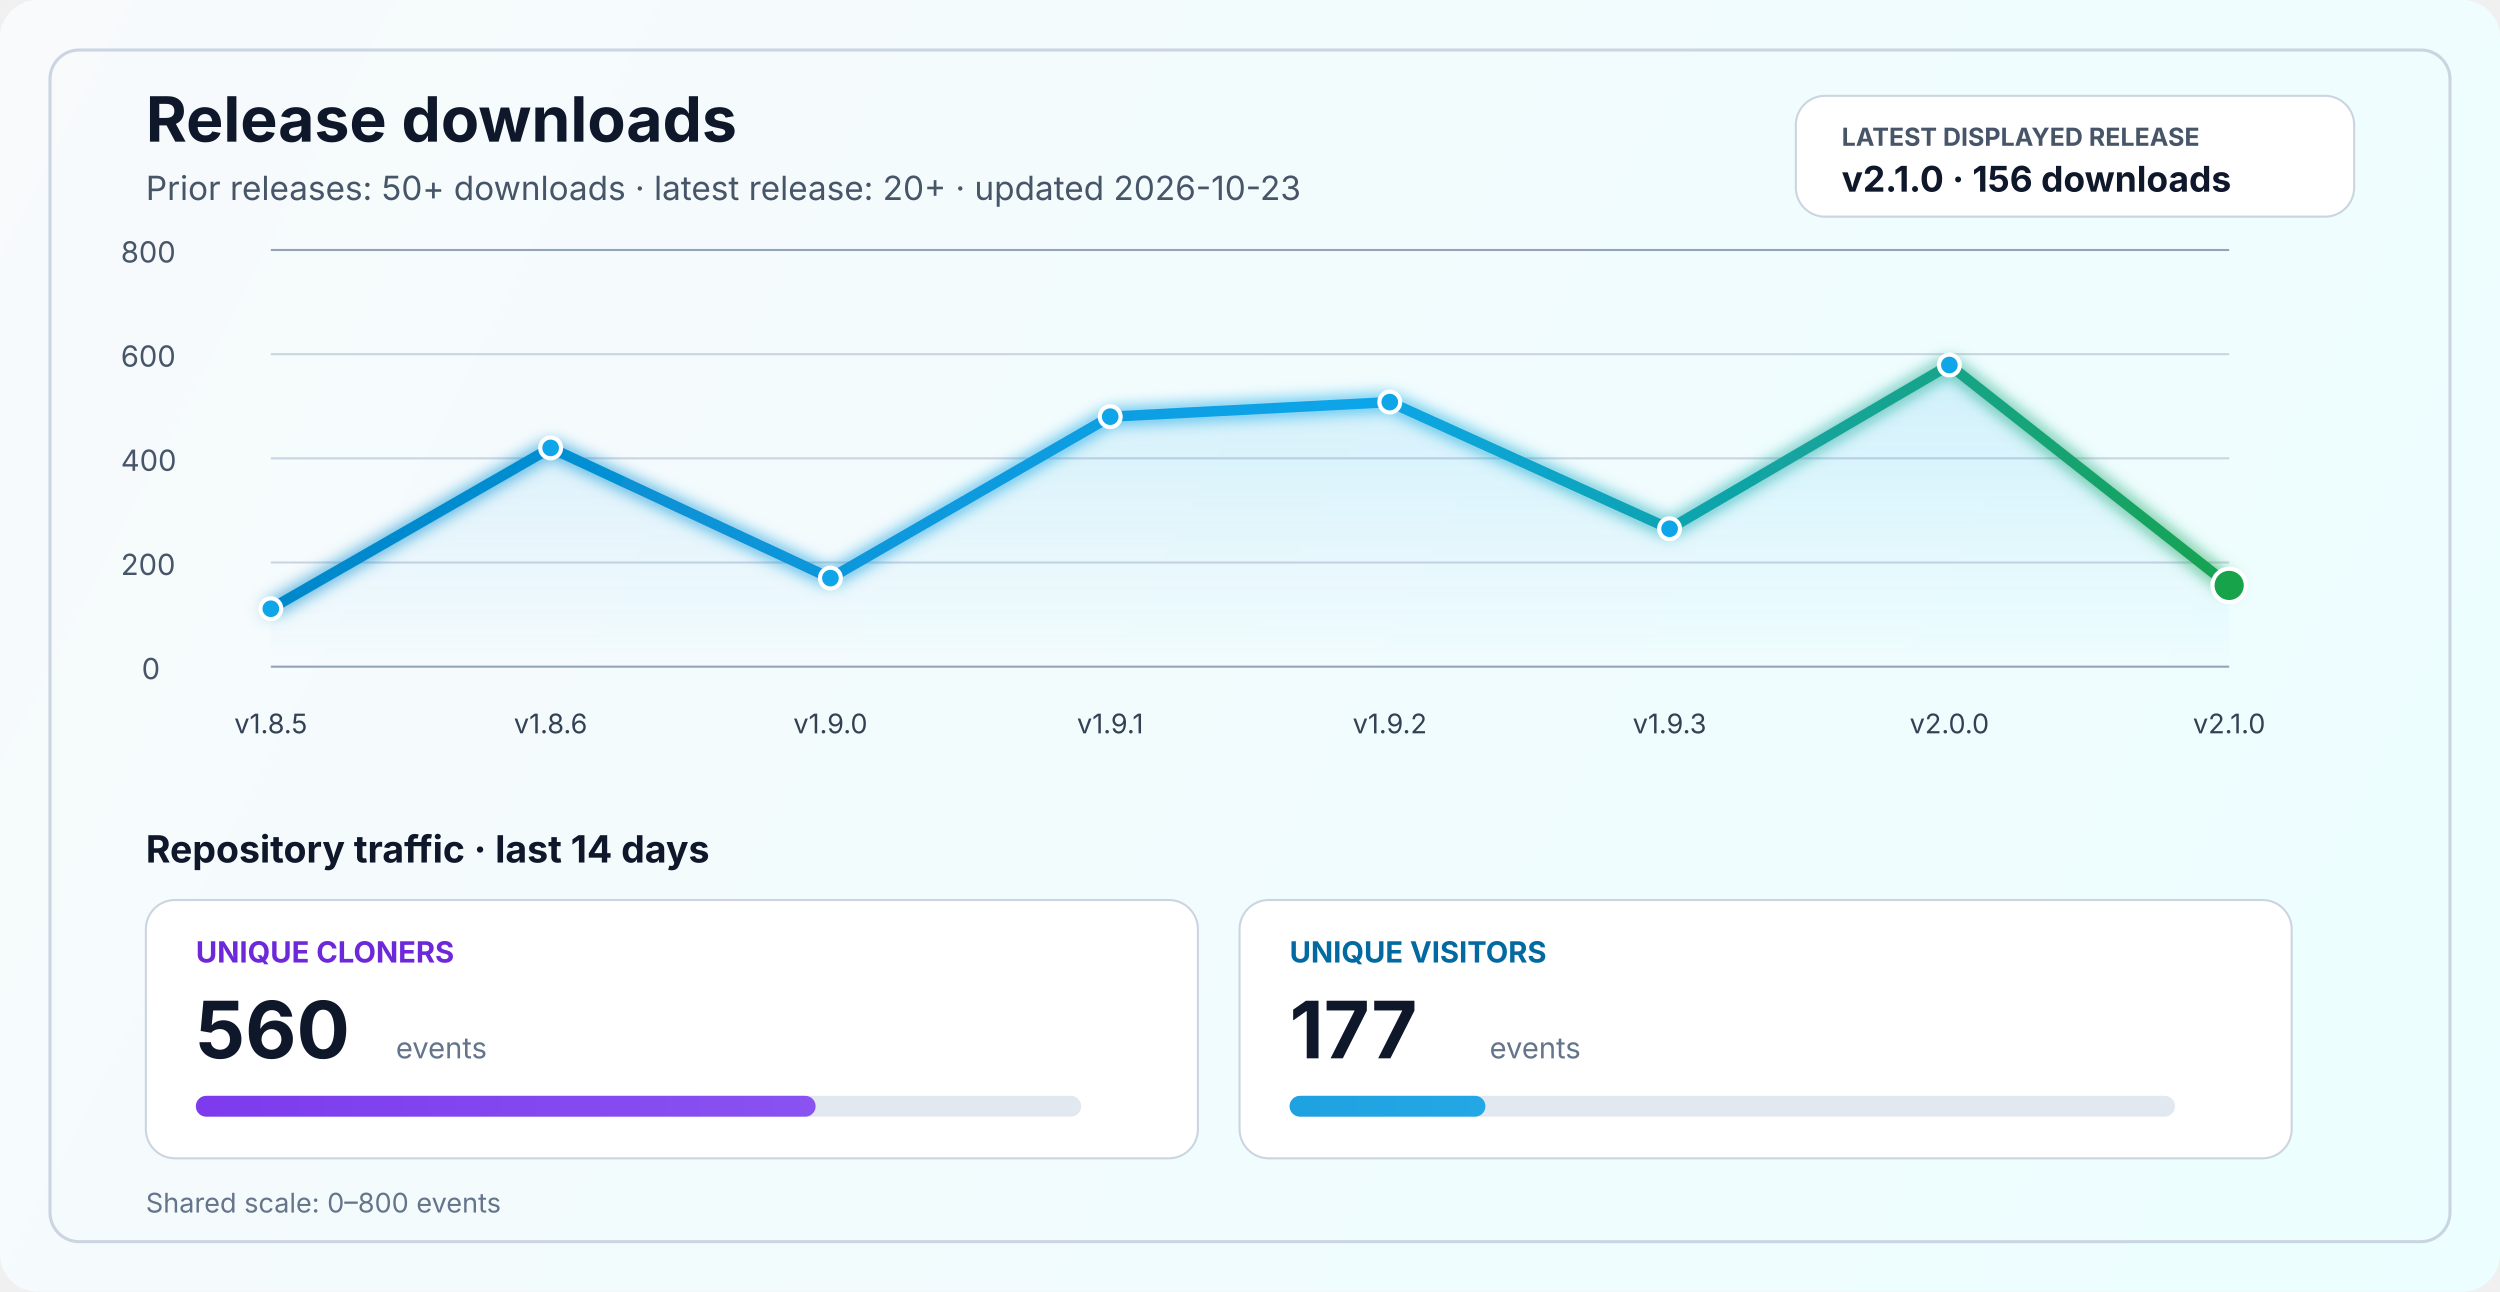
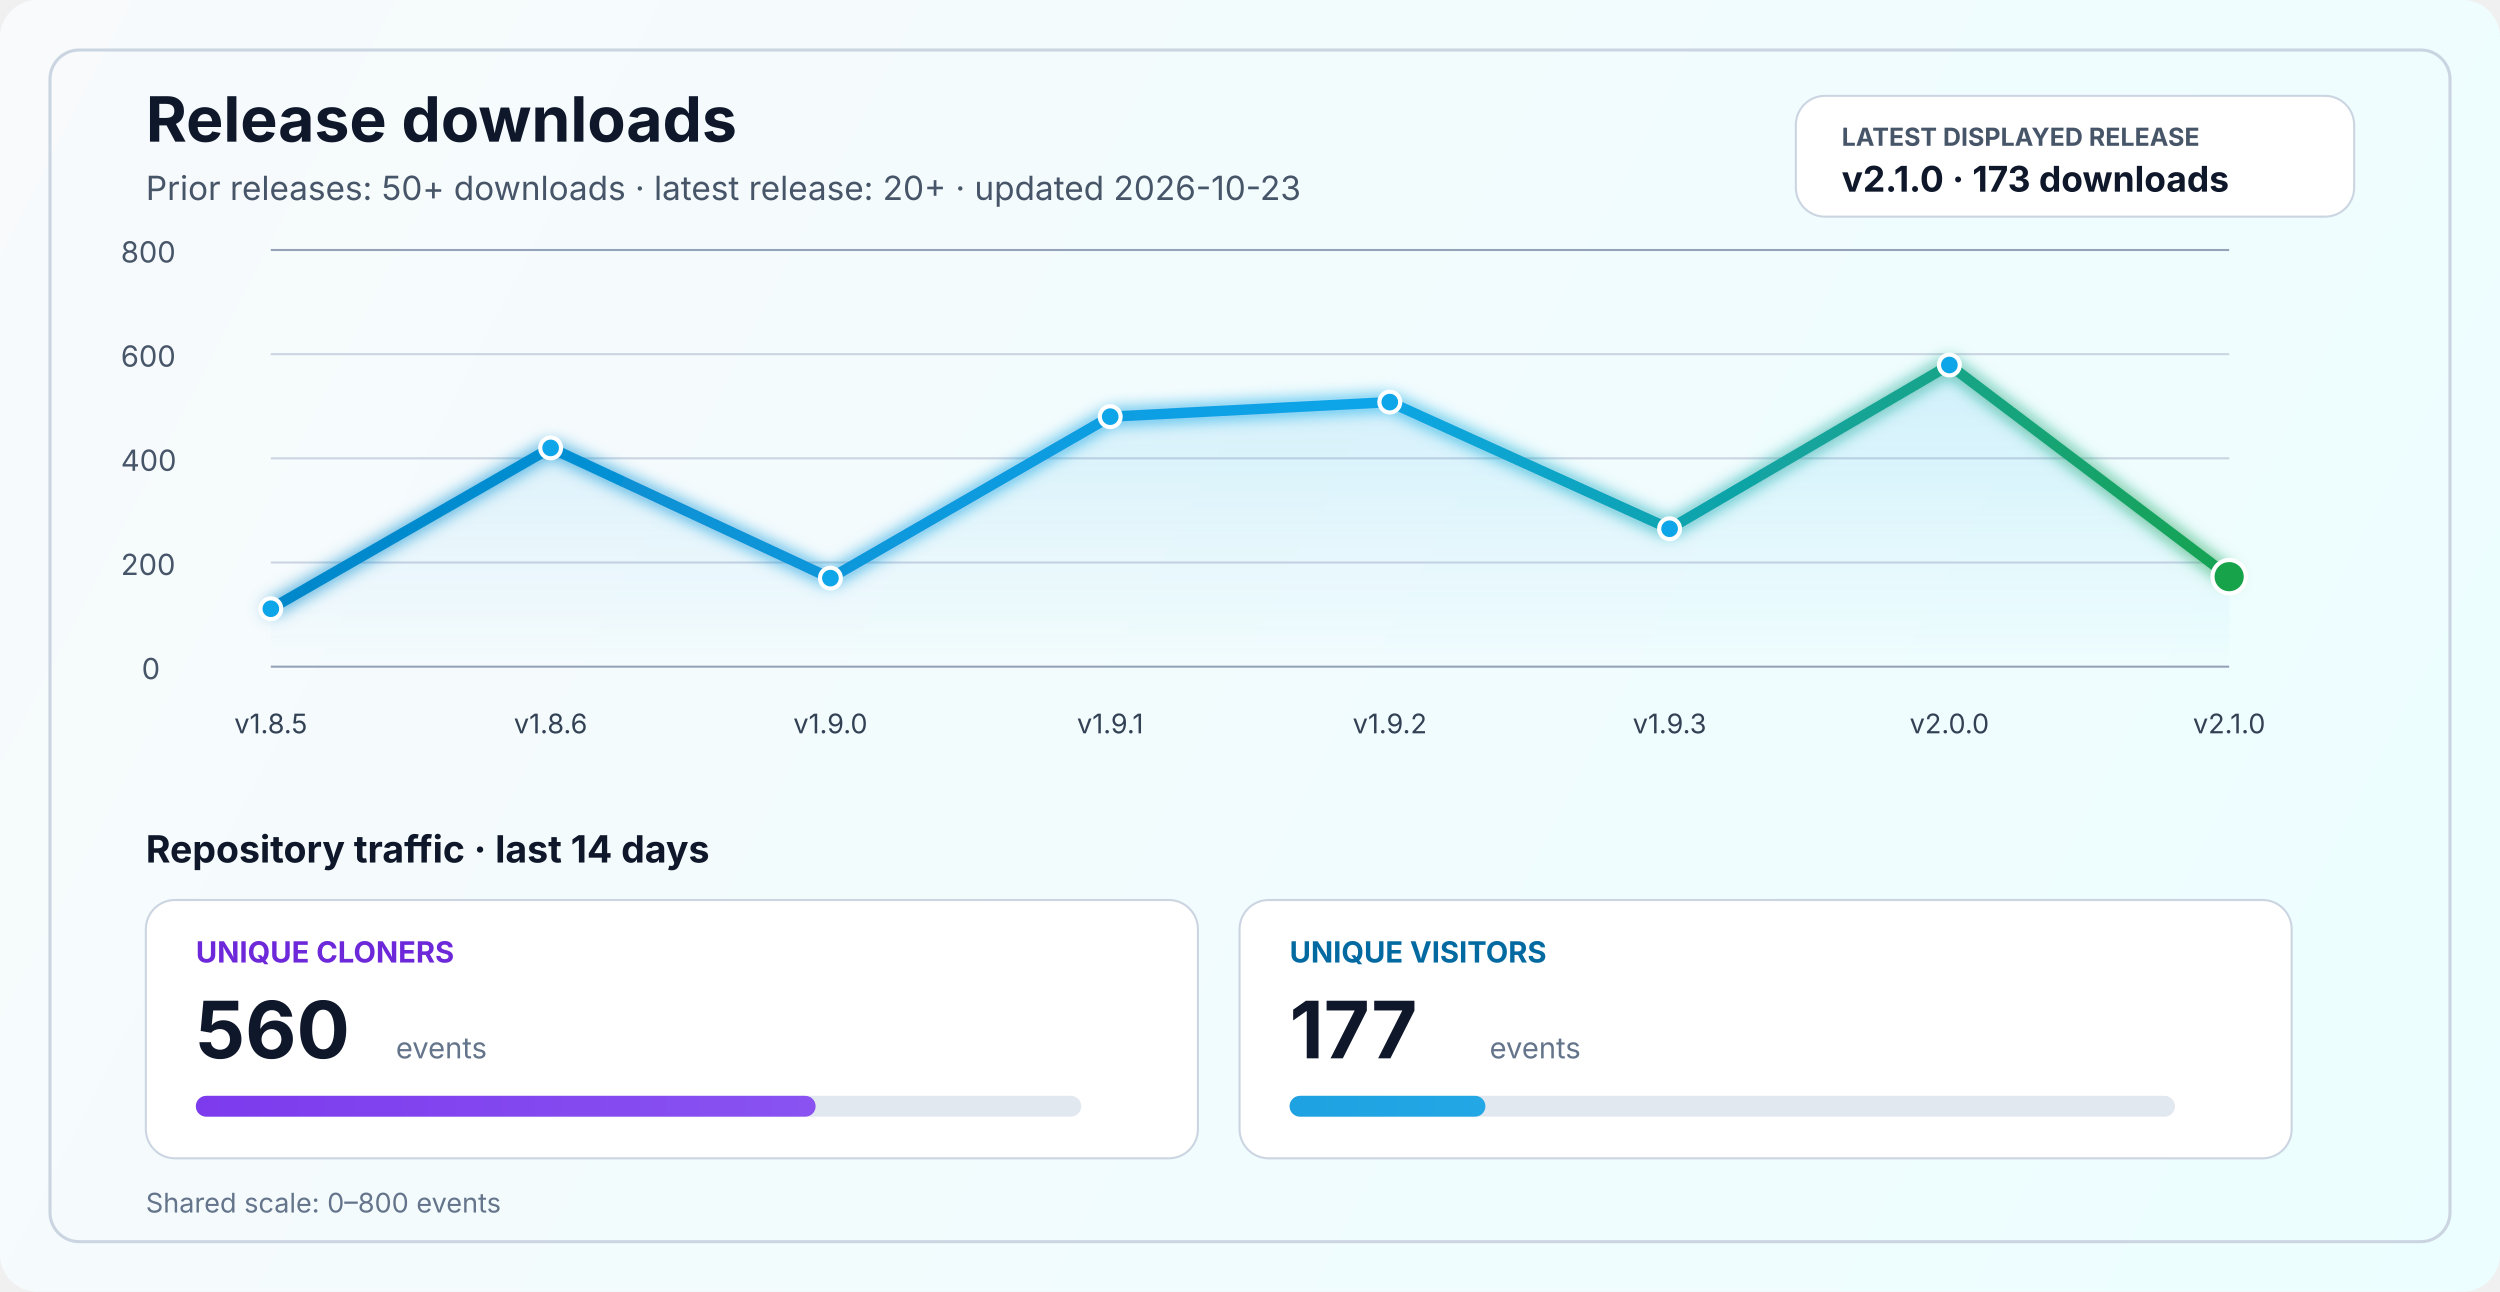
<svg xmlns="http://www.w3.org/2000/svg" width="1200" height="620" viewBox="0 0 1200 620" fill="none" role="img" aria-labelledby="title desc">
  <defs>
    <linearGradient id="bg" x1="0" y1="0" x2="1200" y2="620" gradientUnits="userSpaceOnUse">
      <stop stop-color="#F8FAFC" />
      <stop offset="1" stop-color="#ECFEFF" />
    </linearGradient>
    <linearGradient id="line" x1="130" y1="86" x2="1070" y2="340" gradientUnits="userSpaceOnUse">
      <stop stop-color="#0284C7" />
      <stop offset="0.55" stop-color="#0EA5E9" />
      <stop offset="1" stop-color="#16A34A" />
    </linearGradient>
    <linearGradient id="area" x1="0" y1="120" x2="0" y2="320" gradientUnits="userSpaceOnUse">
      <stop stop-color="#0EA5E9" stop-opacity="0.20" />
      <stop offset="1" stop-color="#0EA5E9" stop-opacity="0" />
    </linearGradient>
    <linearGradient id="cloneFill" x1="86" y1="450" x2="1110" y2="450" gradientUnits="userSpaceOnUse">
      <stop stop-color="#7C3AED" />
      <stop offset="1" stop-color="#A78BFA" />
    </linearGradient>
    <linearGradient id="viewFill" x1="86" y1="482" x2="1110" y2="482" gradientUnits="userSpaceOnUse">
      <stop stop-color="#0284C7" />
      <stop offset="1" stop-color="#38BDF8" />
    </linearGradient>
    <filter id="glow" x="-50%" y="-50%" width="200%" height="200%">
      <feGaussianBlur stdDeviation="4" result="blur" />
      <feMerge>
        <feMergeNode in="blur" />
        <feMergeNode in="SourceGraphic" />
      </feMerge>
    </filter>
  </defs>
  <rect width="1200" height="620" rx="18" fill="url(#bg)" />
  <rect x="24" y="24" width="1152" height="572" rx="14" stroke="#CBD5E1" stroke-width="1.5" />
  <text x="70" y="68" fill="#0F172A" font-size="30" font-family="SF Pro Display, -apple-system, BlinkMacSystemFont, Segoe UI, sans-serif" font-weight="700">Release downloads</text>
  <text x="70" y="96" fill="#475569" font-size="16" font-family="SF Pro Text, -apple-system, BlinkMacSystemFont, Segoe UI, sans-serif">Prior releases: 50+ downloads · latest release: 20+ · updated 2026-10-23</text>
  <rect x="862" y="46" width="268" height="58" rx="14" fill="#FFFFFF" stroke="#CBD5E1" stroke-width="1" />
  <text x="884" y="70" fill="#475569" font-size="12" font-family="SF Pro Text, -apple-system, BlinkMacSystemFont, Segoe UI, sans-serif" font-weight="700">LATEST DISPLAYED RELEASE</text>
-   <text x="884" y="92" fill="#0F172A" font-size="17" font-family="SF Pro Text, -apple-system, BlinkMacSystemFont, Segoe UI, sans-serif" font-weight="700">v2.1.0 · 156 downloads</text>
+   <text x="884" y="92" fill="#0F172A" font-size="17" font-family="SF Pro Text, -apple-system, BlinkMacSystemFont, Segoe UI, sans-serif" font-weight="700">v2.1.0 · 173 downloads</text>
  <line x1="130" y1="320.0" x2="1070" y2="320.0" stroke="#94A3B8" stroke-width="1" />
  <line x1="130" y1="270.0" x2="1070" y2="270.0" stroke="#CBD5E1" stroke-width="1" />
  <line x1="130" y1="220.0" x2="1070" y2="220.0" stroke="#CBD5E1" stroke-width="1" />
  <line x1="130" y1="170.0" x2="1070" y2="170.0" stroke="#CBD5E1" stroke-width="1" />
  <line x1="130" y1="120.0" x2="1070" y2="120.0" stroke="#94A3B8" stroke-width="1" />
  <text x="68" y="326.0" fill="#475569" font-size="14" font-family="SF Pro Text, -apple-system, BlinkMacSystemFont, Segoe UI, sans-serif">0</text>
  <text x="58" y="276.0" fill="#475569" font-size="14" font-family="SF Pro Text, -apple-system, BlinkMacSystemFont, Segoe UI, sans-serif">200</text>
  <text x="58" y="226.0" fill="#475569" font-size="14" font-family="SF Pro Text, -apple-system, BlinkMacSystemFont, Segoe UI, sans-serif">400</text>
  <text x="58" y="176.0" fill="#475569" font-size="14" font-family="SF Pro Text, -apple-system, BlinkMacSystemFont, Segoe UI, sans-serif">600</text>
  <text x="58" y="126.0" fill="#475569" font-size="14" font-family="SF Pro Text, -apple-system, BlinkMacSystemFont, Segoe UI, sans-serif">800</text>
-   <path d="M 130.0 292.2 L 264.3 215.0 L 398.6 277.5 L 532.9 200.0 L 667.1 193.0 L 801.4 253.8 L 935.7 175.2 L 1070.0 281.0 L 1070 320 L 130 320 Z" fill="url(#area)" />
-   <polyline points="130.0,292.2 264.3,215.0 398.6,277.5 532.9,200.0 667.1,193.0 801.4,253.8 935.7,175.2 1070.0,281.0" fill="none" stroke="url(#line)" stroke-width="5" stroke-linecap="round" stroke-linejoin="round" filter="url(#glow)" />
+   <path d="M 130.0 292.2 L 264.3 215.0 L 398.6 277.5 L 532.9 200.0 L 667.1 193.0 L 801.4 253.8 L 935.7 175.2 L 1070.0 276.8 L 1070 320 L 130 320 Z" fill="url(#area)" />
+   <polyline points="130.0,292.2 264.3,215.0 398.6,277.5 532.9,200.0 667.1,193.0 801.4,253.8 935.7,175.2 1070.0,276.8" fill="none" stroke="url(#line)" stroke-width="5" stroke-linecap="round" stroke-linejoin="round" filter="url(#glow)" />
  <circle cx="130.0" cy="292.2" r="5" fill="#0EA5E9" stroke="#FFFFFF" stroke-width="2" />
  <circle cx="264.3" cy="215.0" r="5" fill="#0EA5E9" stroke="#FFFFFF" stroke-width="2" />
  <circle cx="398.6" cy="277.5" r="5" fill="#0EA5E9" stroke="#FFFFFF" stroke-width="2" />
  <circle cx="532.9" cy="200.0" r="5" fill="#0EA5E9" stroke="#FFFFFF" stroke-width="2" />
  <circle cx="667.1" cy="193.0" r="5" fill="#0EA5E9" stroke="#FFFFFF" stroke-width="2" />
  <circle cx="801.4" cy="253.8" r="5" fill="#0EA5E9" stroke="#FFFFFF" stroke-width="2" />
  <circle cx="935.7" cy="175.2" r="5" fill="#0EA5E9" stroke="#FFFFFF" stroke-width="2" />
-   <circle cx="1070.0" cy="281.0" r="8" fill="#16A34A" stroke="#FFFFFF" stroke-width="2" />
+   <circle cx="1070.0" cy="276.8" r="8" fill="#16A34A" stroke="#FFFFFF" stroke-width="2" />
  <text x="130.0" y="352" text-anchor="middle" fill="#334155" font-size="13" font-family="SF Pro Text, -apple-system, BlinkMacSystemFont, Segoe UI, sans-serif">v1.8.5</text>
  <text x="264.3" y="352" text-anchor="middle" fill="#334155" font-size="13" font-family="SF Pro Text, -apple-system, BlinkMacSystemFont, Segoe UI, sans-serif">v1.8.6</text>
  <text x="398.6" y="352" text-anchor="middle" fill="#334155" font-size="13" font-family="SF Pro Text, -apple-system, BlinkMacSystemFont, Segoe UI, sans-serif">v1.9.0</text>
  <text x="532.9" y="352" text-anchor="middle" fill="#334155" font-size="13" font-family="SF Pro Text, -apple-system, BlinkMacSystemFont, Segoe UI, sans-serif">v1.9.1</text>
  <text x="667.1" y="352" text-anchor="middle" fill="#334155" font-size="13" font-family="SF Pro Text, -apple-system, BlinkMacSystemFont, Segoe UI, sans-serif">v1.9.2</text>
  <text x="801.4" y="352" text-anchor="middle" fill="#334155" font-size="13" font-family="SF Pro Text, -apple-system, BlinkMacSystemFont, Segoe UI, sans-serif">v1.9.3</text>
  <text x="935.7" y="352" text-anchor="middle" fill="#334155" font-size="13" font-family="SF Pro Text, -apple-system, BlinkMacSystemFont, Segoe UI, sans-serif">v2.0.0</text>
  <text x="1070.0" y="352" text-anchor="middle" fill="#334155" font-size="13" font-family="SF Pro Text, -apple-system, BlinkMacSystemFont, Segoe UI, sans-serif">v2.1.0</text>
  <text x="70" y="414" fill="#0F172A" font-size="18" font-family="SF Pro Text, -apple-system, BlinkMacSystemFont, Segoe UI, sans-serif" font-weight="700">Repository traffic · last 14 days</text>
  <rect x="70" y="432" width="505" height="124" rx="14" fill="#FFFFFF" stroke="#CBD5E1" stroke-width="1" />
  <text x="94" y="462" fill="#6D28D9" font-size="14" font-family="SF Pro Text, -apple-system, BlinkMacSystemFont, Segoe UI, sans-serif" font-weight="700">UNIQUE CLONERS</text>
  <text x="94" y="508" fill="#0F172A" font-size="38" font-family="SF Pro Display, -apple-system, BlinkMacSystemFont, Segoe UI, sans-serif" font-weight="700">560</text>
  <text x="190" y="508" fill="#64748B" font-size="14" font-family="SF Pro Text, -apple-system, BlinkMacSystemFont, Segoe UI, sans-serif">events</text>
  <rect x="94" y="526" width="425" height="10" rx="5" fill="#E2E8F0" />
  <rect x="94" y="526" width="297.5" height="10" rx="5" fill="url(#cloneFill)" />
  <rect x="595" y="432" width="505" height="124" rx="14" fill="#FFFFFF" stroke="#CBD5E1" stroke-width="1" />
  <text x="619" y="462" fill="#0369A1" font-size="14" font-family="SF Pro Text, -apple-system, BlinkMacSystemFont, Segoe UI, sans-serif" font-weight="700">UNIQUE VISITORS</text>
  <text x="619" y="508" fill="#0F172A" font-size="38" font-family="SF Pro Display, -apple-system, BlinkMacSystemFont, Segoe UI, sans-serif" font-weight="700">177</text>
  <text x="715" y="508" fill="#64748B" font-size="14" font-family="SF Pro Text, -apple-system, BlinkMacSystemFont, Segoe UI, sans-serif">events</text>
  <rect x="619" y="526" width="425" height="10" rx="5" fill="#E2E8F0" />
  <rect x="619" y="526" width="94.0" height="10" rx="5" fill="url(#viewFill)" />
  <text x="70" y="582" fill="#64748B" font-size="13" font-family="SF Pro Text, -apple-system, BlinkMacSystemFont, Segoe UI, sans-serif">Shared scale: 0–800 events</text>
</svg>
